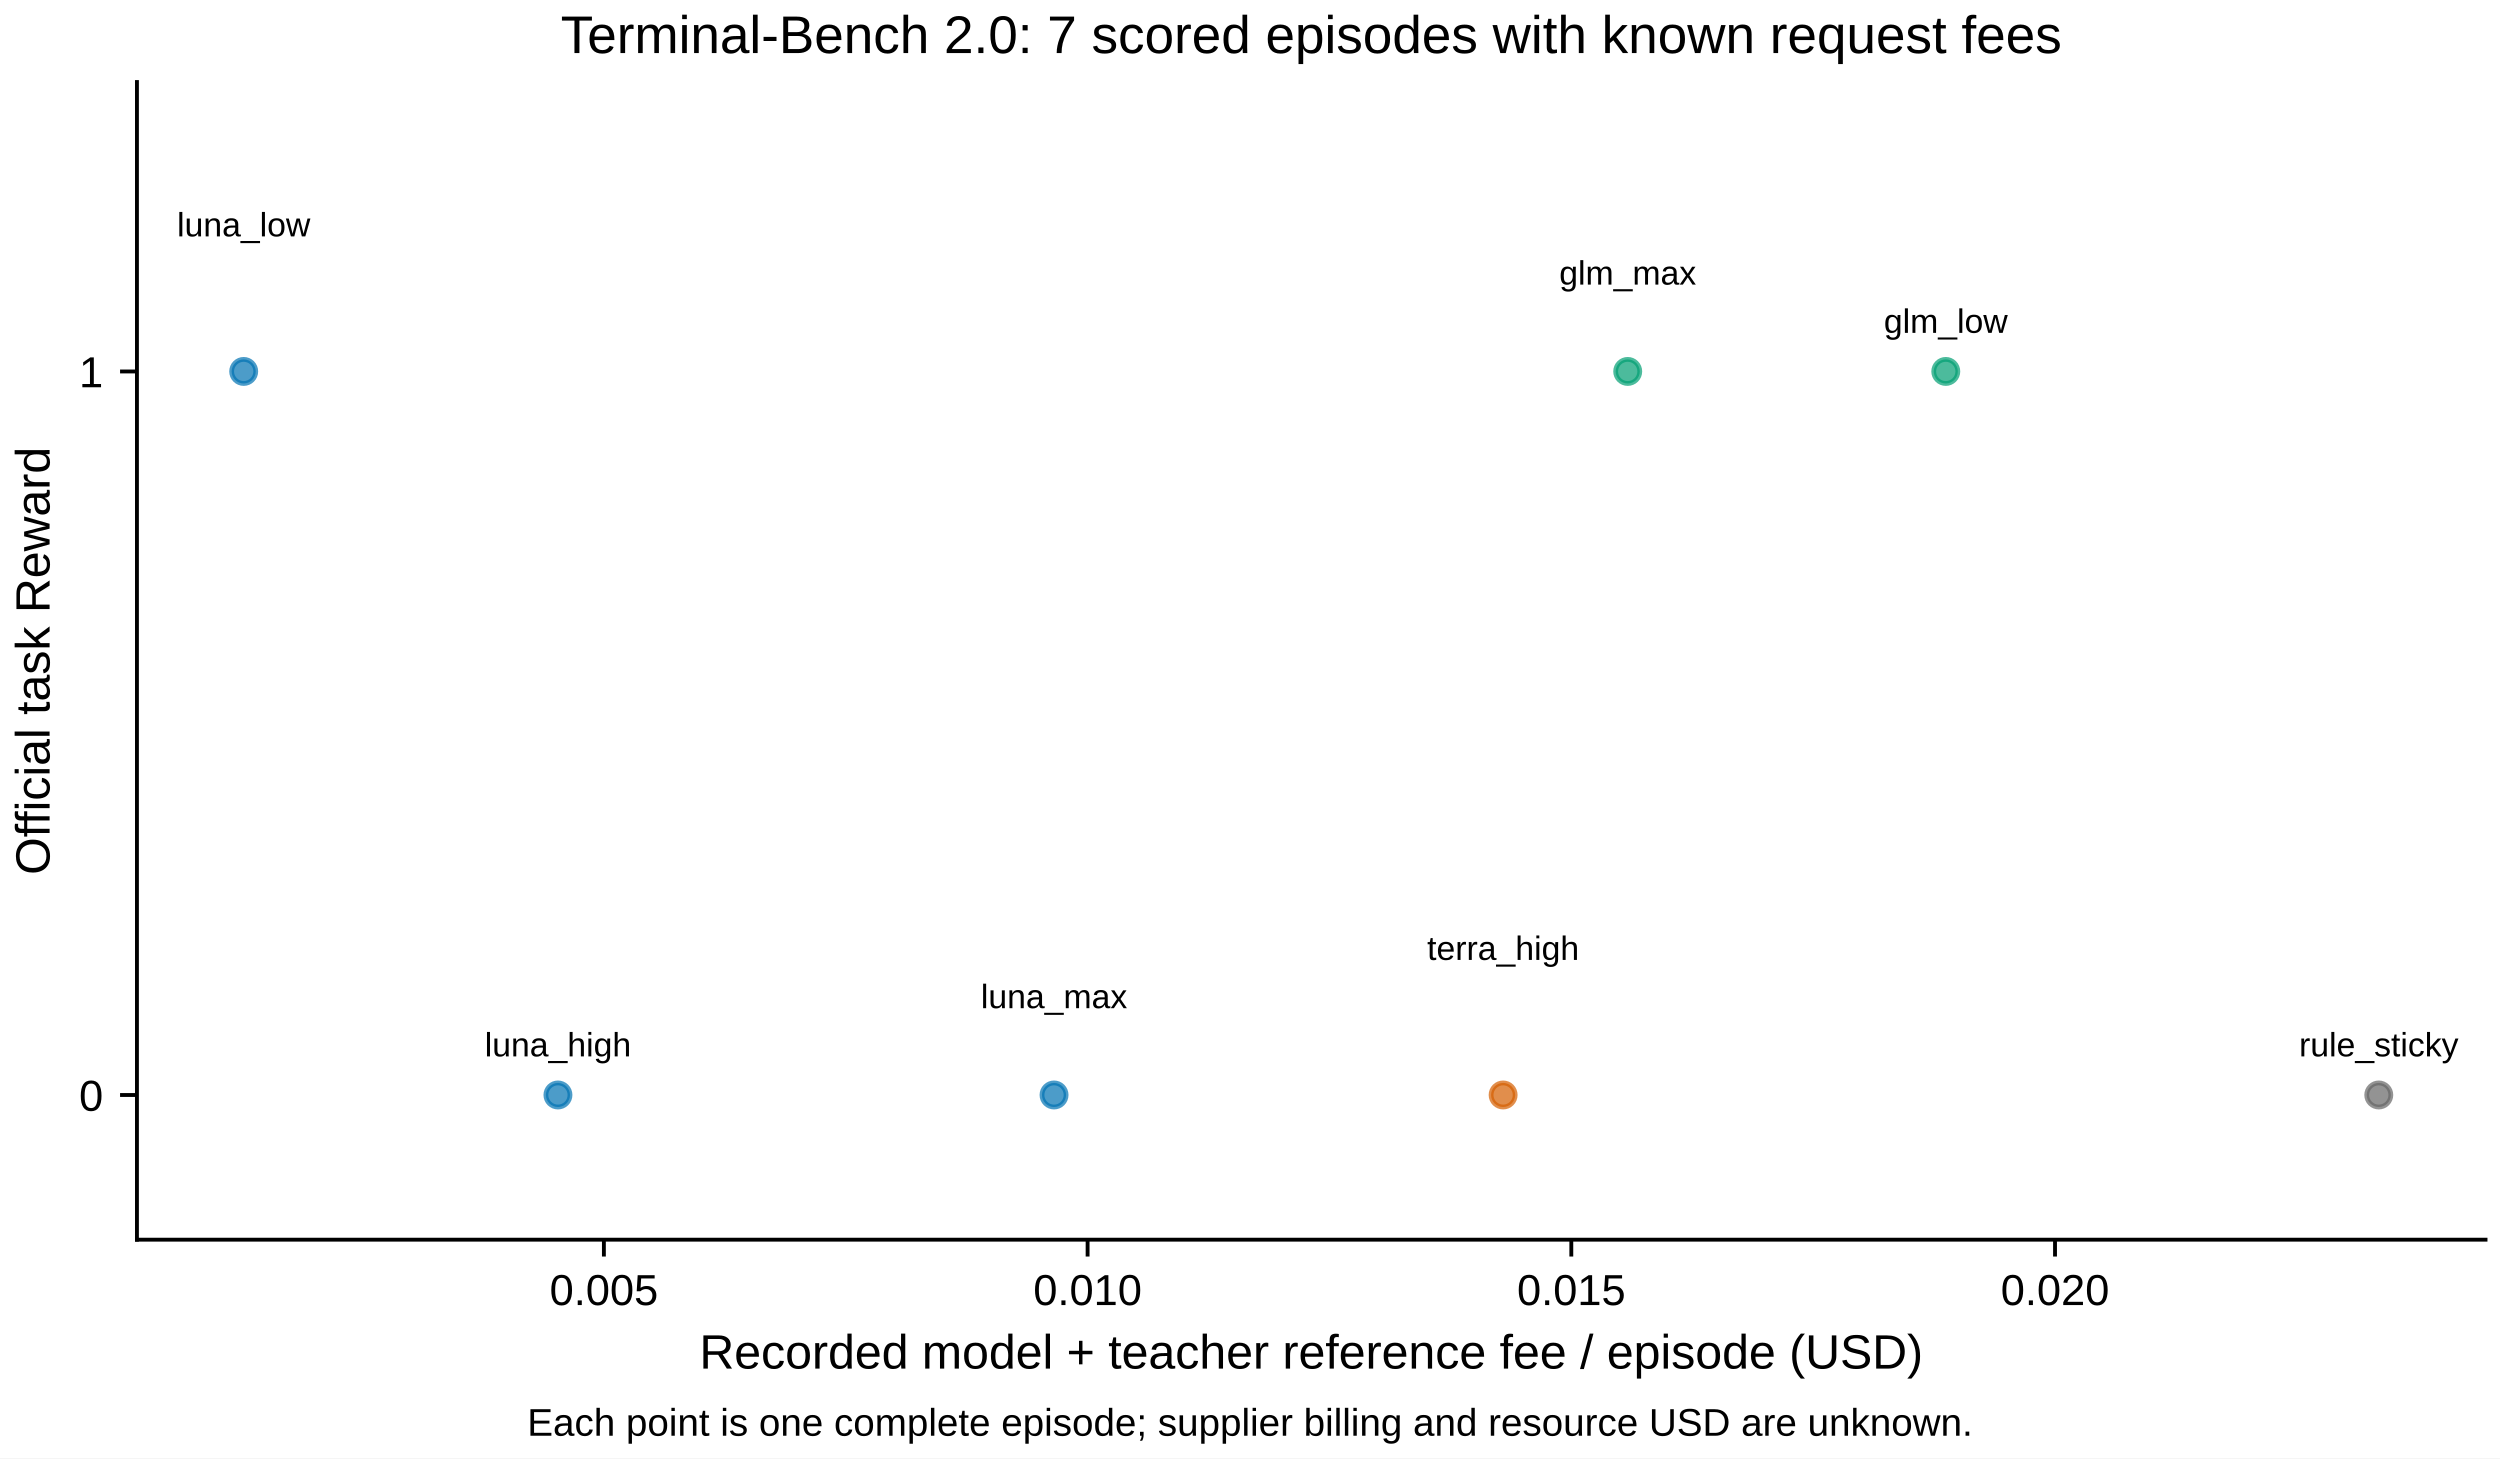
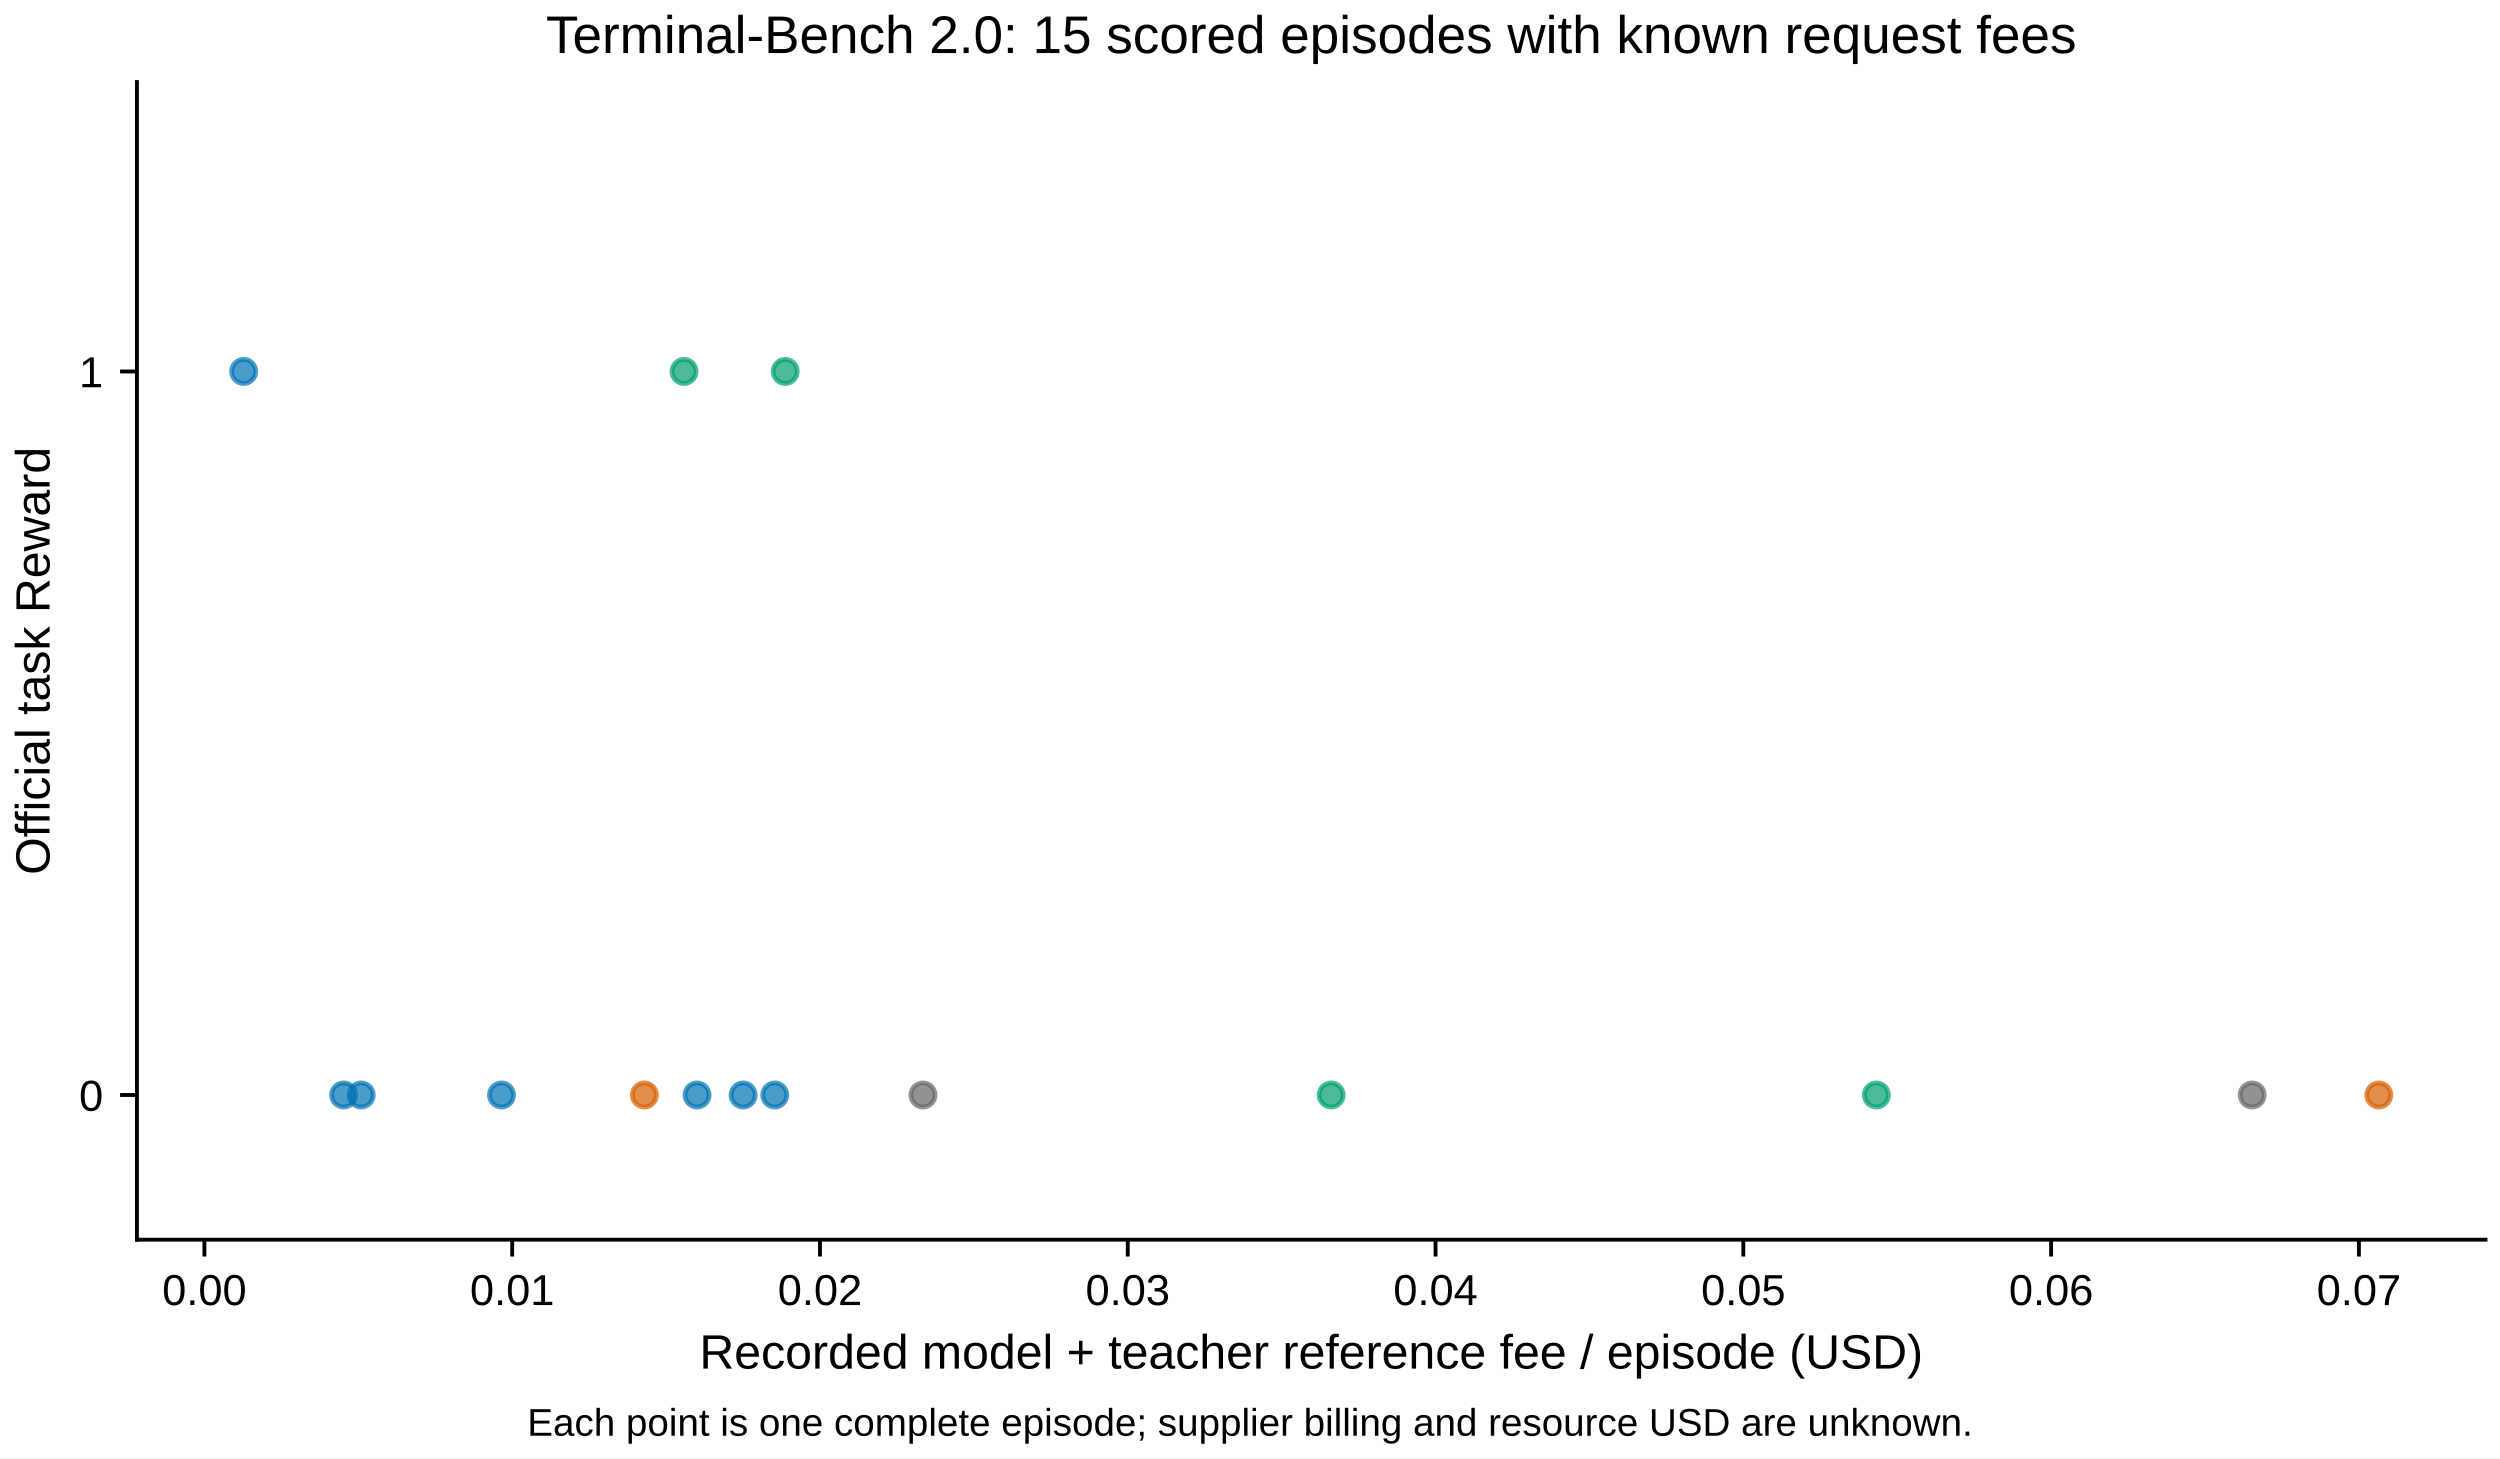
<svg xmlns="http://www.w3.org/2000/svg" xmlns:xlink="http://www.w3.org/1999/xlink" width="518.4pt" height="302.4pt" viewBox="0 0 518.4 302.4" version="1.1">
  <defs>
    <style type="text/css">*{stroke-linejoin: round; stroke-linecap: butt}</style>
  </defs>
  <g id="figure_1">
    <g id="patch_1">
      <path d="M 0 302.4  L 518.4 302.4  L 518.4 0  L 0 0  z " style="fill: #ffffff" />
    </g>
    <g id="axes_1">
      <g id="patch_2">
        <path d="M 28.396 257.06  L 515.4 257.06  L 515.4 17.009  L 28.396 17.009  z " style="fill: #ffffff" />
      </g>
      <g id="PathCollection_1">
        <defs>
-           <path id="m8d9fa682f7" d="M 0 2.5  C 0.663 2.5 1.299 2.237 1.768 1.768  C 2.237 1.299 2.5 0.663 2.5 0  C 2.5 -0.663 2.237 -1.299 1.768 -1.768  C 1.299 -2.237 0.663 -2.5 0 -2.5  C -0.663 -2.5 -1.299 -2.237 -1.768 -1.768  C -2.237 -1.299 -2.5 -0.663 -2.5 0  C -2.5 0.663 -2.237 1.299 -1.768 1.768  C -1.299 2.237 -0.663 2.5 0 2.5  z " style="stroke: #009e73; stroke-opacity: 0.7" />
-         </defs>
-         <g clip-path="url(#p68b6a4319b)">
-           <use xlink:href="#m8d9fa682f7" x="403.477" y="77.021" style="fill: #009e73; fill-opacity: 0.7; stroke: #009e73; stroke-opacity: 0.7" />
+           <path id="m542eeb8fdc" d="M 0 2.5  C 0.663 2.5 1.299 2.237 1.768 1.768  C 2.237 1.299 2.5 0.663 2.5 0  C 2.5 -0.663 2.237 -1.299 1.768 -1.768  C 1.299 -2.237 0.663 -2.5 0 -2.5  C -0.663 -2.5 -1.299 -2.237 -1.768 -1.768  C -2.237 -1.299 -2.5 -0.663 -2.5 0  C -2.5 0.663 -2.237 1.299 -1.768 1.768  C -1.299 2.237 -0.663 2.5 0 2.5  z " style="stroke: #009e73; stroke-opacity: 0.7" />
+         </defs>
+         <g clip-path="url(#pac5ec139bb)">
+           <use xlink:href="#m542eeb8fdc" x="162.822" y="77.021" style="fill: #009e73; fill-opacity: 0.7; stroke: #009e73; stroke-opacity: 0.7" />
        </g>
      </g>
      <g id="PathCollection_2">
-         <g clip-path="url(#p68b6a4319b)">
-           <use xlink:href="#m8d9fa682f7" x="337.522" y="77.021" style="fill: #009e73; fill-opacity: 0.7; stroke: #009e73; stroke-opacity: 0.7" />
+         <g clip-path="url(#pac5ec139bb)">
+           <use xlink:href="#m542eeb8fdc" x="141.838" y="77.021" style="fill: #009e73; fill-opacity: 0.7; stroke: #009e73; stroke-opacity: 0.7" />
        </g>
      </g>
      <g id="PathCollection_3">
        <defs>
-           <path id="m6ef4dcf639" d="M 0 2.5  C 0.663 2.5 1.299 2.237 1.768 1.768  C 2.237 1.299 2.5 0.663 2.5 0  C 2.5 -0.663 2.237 -1.299 1.768 -1.768  C 1.299 -2.237 0.663 -2.5 0 -2.5  C -0.663 -2.5 -1.299 -2.237 -1.768 -1.768  C -2.237 -1.299 -2.5 -0.663 -2.5 0  C -2.5 0.663 -2.237 1.299 -1.768 1.768  C -1.299 2.237 -0.663 2.5 0 2.5  z " style="stroke: #0072b2; stroke-opacity: 0.7" />
-         </defs>
-         <g clip-path="url(#p68b6a4319b)">
-           <use xlink:href="#m6ef4dcf639" x="50.532" y="77.021" style="fill: #0072b2; fill-opacity: 0.7; stroke: #0072b2; stroke-opacity: 0.7" />
+           <path id="mf329cfe055" d="M 0 2.5  C 0.663 2.5 1.299 2.237 1.768 1.768  C 2.237 1.299 2.5 0.663 2.5 0  C 2.5 -0.663 2.237 -1.299 1.768 -1.768  C 1.299 -2.237 0.663 -2.5 0 -2.5  C -0.663 -2.5 -1.299 -2.237 -1.768 -1.768  C -2.237 -1.299 -2.5 -0.663 -2.5 0  C -2.5 0.663 -2.237 1.299 -1.768 1.768  C -1.299 2.237 -0.663 2.5 0 2.5  z " style="stroke: #0072b2; stroke-opacity: 0.7" />
+         </defs>
+         <g clip-path="url(#pac5ec139bb)">
+           <use xlink:href="#mf329cfe055" x="50.532" y="77.021" style="fill: #0072b2; fill-opacity: 0.7; stroke: #0072b2; stroke-opacity: 0.7" />
        </g>
      </g>
      <g id="PathCollection_4">
-         <g clip-path="url(#p68b6a4319b)">
-           <use xlink:href="#m6ef4dcf639" x="115.696" y="227.054" style="fill: #0072b2; fill-opacity: 0.7; stroke: #0072b2; stroke-opacity: 0.7" />
+         <g clip-path="url(#pac5ec139bb)">
+           <use xlink:href="#mf329cfe055" x="71.264" y="227.054" style="fill: #0072b2; fill-opacity: 0.7; stroke: #0072b2; stroke-opacity: 0.7" />
        </g>
      </g>
      <g id="PathCollection_5">
-         <g clip-path="url(#p68b6a4319b)">
-           <use xlink:href="#m6ef4dcf639" x="218.566" y="227.054" style="fill: #0072b2; fill-opacity: 0.7; stroke: #0072b2; stroke-opacity: 0.7" />
+         <g clip-path="url(#pac5ec139bb)">
+           <use xlink:href="#mf329cfe055" x="103.992" y="227.054" style="fill: #0072b2; fill-opacity: 0.7; stroke: #0072b2; stroke-opacity: 0.7" />
        </g>
      </g>
      <g id="PathCollection_6">
        <defs>
-           <path id="m78d08338b5" d="M 0 2.5  C 0.663 2.5 1.299 2.237 1.768 1.768  C 2.237 1.299 2.5 0.663 2.5 0  C 2.5 -0.663 2.237 -1.299 1.768 -1.768  C 1.299 -2.237 0.663 -2.5 0 -2.5  C -0.663 -2.5 -1.299 -2.237 -1.768 -1.768  C -2.237 -1.299 -2.5 -0.663 -2.5 0  C -2.5 0.663 -2.237 1.299 -1.768 1.768  C -1.299 2.237 -0.663 2.5 0 2.5  z " style="stroke: #d55e00; stroke-opacity: 0.7" />
-         </defs>
-         <g clip-path="url(#p68b6a4319b)">
-           <use xlink:href="#m78d08338b5" x="311.688" y="227.054" style="fill: #d55e00; fill-opacity: 0.7; stroke: #d55e00; stroke-opacity: 0.7" />
+           <path id="m335076309c" d="M 0 2.5  C 0.663 2.5 1.299 2.237 1.768 1.768  C 2.237 1.299 2.5 0.663 2.5 0  C 2.5 -0.663 2.237 -1.299 1.768 -1.768  C 1.299 -2.237 0.663 -2.5 0 -2.5  C -0.663 -2.5 -1.299 -2.237 -1.768 -1.768  C -2.237 -1.299 -2.5 -0.663 -2.5 0  C -2.5 0.663 -2.237 1.299 -1.768 1.768  C -1.299 2.237 -0.663 2.5 0 2.5  z " style="stroke: #d55e00; stroke-opacity: 0.7" />
+         </defs>
+         <g clip-path="url(#pac5ec139bb)">
+           <use xlink:href="#m335076309c" x="133.619" y="227.054" style="fill: #d55e00; fill-opacity: 0.7; stroke: #d55e00; stroke-opacity: 0.7" />
        </g>
      </g>
      <g id="PathCollection_7">
        <defs>
-           <path id="ma4c8f07469" d="M 0 2.5  C 0.663 2.5 1.299 2.237 1.768 1.768  C 2.237 1.299 2.5 0.663 2.5 0  C 2.5 -0.663 2.237 -1.299 1.768 -1.768  C 1.299 -2.237 0.663 -2.5 0 -2.5  C -0.663 -2.5 -1.299 -2.237 -1.768 -1.768  C -2.237 -1.299 -2.5 -0.663 -2.5 0  C -2.5 0.663 -2.237 1.299 -1.768 1.768  C -1.299 2.237 -0.663 2.5 0 2.5  z " style="stroke: #666666; stroke-opacity: 0.7" />
-         </defs>
-         <g clip-path="url(#p68b6a4319b)">
-           <use xlink:href="#ma4c8f07469" x="493.263" y="227.054" style="fill: #666666; fill-opacity: 0.7; stroke: #666666; stroke-opacity: 0.7" />
+           <path id="mcfadce2558" d="M 0 2.5  C 0.663 2.5 1.299 2.237 1.768 1.768  C 2.237 1.299 2.5 0.663 2.5 0  C 2.5 -0.663 2.237 -1.299 1.768 -1.768  C 1.299 -2.237 0.663 -2.5 0 -2.5  C -0.663 -2.5 -1.299 -2.237 -1.768 -1.768  C -2.237 -1.299 -2.5 -0.663 -2.5 0  C -2.5 0.663 -2.237 1.299 -1.768 1.768  C -1.299 2.237 -0.663 2.5 0 2.5  z " style="stroke: #666666; stroke-opacity: 0.7" />
+         </defs>
+         <g clip-path="url(#pac5ec139bb)">
+           <use xlink:href="#mcfadce2558" x="191.388" y="227.054" style="fill: #666666; fill-opacity: 0.7; stroke: #666666; stroke-opacity: 0.7" />
+         </g>
+       </g>
+       <g id="PathCollection_8">
+         <g clip-path="url(#pac5ec139bb)">
+           <use xlink:href="#m542eeb8fdc" x="389.085" y="227.054" style="fill: #009e73; fill-opacity: 0.7; stroke: #009e73; stroke-opacity: 0.7" />
+         </g>
+       </g>
+       <g id="PathCollection_9">
+         <g clip-path="url(#pac5ec139bb)">
+           <use xlink:href="#m542eeb8fdc" x="276.027" y="227.054" style="fill: #009e73; fill-opacity: 0.7; stroke: #009e73; stroke-opacity: 0.7" />
+         </g>
+       </g>
+       <g id="PathCollection_10">
+         <g clip-path="url(#pac5ec139bb)">
+           <use xlink:href="#mf329cfe055" x="74.898" y="227.054" style="fill: #0072b2; fill-opacity: 0.7; stroke: #0072b2; stroke-opacity: 0.7" />
+         </g>
+       </g>
+       <g id="PathCollection_11">
+         <g clip-path="url(#pac5ec139bb)">
+           <use xlink:href="#mf329cfe055" x="160.653" y="227.054" style="fill: #0072b2; fill-opacity: 0.7; stroke: #0072b2; stroke-opacity: 0.7" />
+         </g>
+       </g>
+       <g id="PathCollection_12">
+         <g clip-path="url(#pac5ec139bb)">
+           <use xlink:href="#mf329cfe055" x="144.535" y="227.054" style="fill: #0072b2; fill-opacity: 0.7; stroke: #0072b2; stroke-opacity: 0.7" />
+         </g>
+       </g>
+       <g id="PathCollection_13">
+         <g clip-path="url(#pac5ec139bb)">
+           <use xlink:href="#m335076309c" x="493.263" y="227.054" style="fill: #d55e00; fill-opacity: 0.7; stroke: #d55e00; stroke-opacity: 0.7" />
+         </g>
+       </g>
+       <g id="PathCollection_14">
+         <g clip-path="url(#pac5ec139bb)">
+           <use xlink:href="#mf329cfe055" x="154.096" y="227.054" style="fill: #0072b2; fill-opacity: 0.7; stroke: #0072b2; stroke-opacity: 0.7" />
+         </g>
+       </g>
+       <g id="PathCollection_15">
+         <g clip-path="url(#pac5ec139bb)">
+           <use xlink:href="#mcfadce2558" x="467.011" y="227.054" style="fill: #666666; fill-opacity: 0.7; stroke: #666666; stroke-opacity: 0.7" />
        </g>
      </g>
      <g id="matplotlib.axis_1">
        <g id="xtick_1">
          <g id="line2d_1">
            <defs>
-               <path id="m0568e9746c" d="M 0 0  L 0 3.5  " style="stroke: #000000; stroke-width: 0.8" />
+               <path id="m9e186cf393" d="M 0 0  L 0 3.5  " style="stroke: #000000; stroke-width: 0.8" />
            </defs>
            <g>
-               <use xlink:href="#m0568e9746c" x="125.222" y="257.06" style="stroke: #000000; stroke-width: 0.8" />
+               <use xlink:href="#m9e186cf393" x="42.384" y="257.06" style="stroke: #000000; stroke-width: 0.8" />
            </g>
          </g>
          <g id="text_1">
-             <text style="font-size: 9px; font-family: 'Arial', 'Helvetica', 'DejaVu Sans', sans-serif; text-anchor: middle" x="125.222" y="270.612" transform="rotate(-0 125.2223 270.6123)">0.005</text>
+             <text style="font-size: 9px; font-family: 'Arial', 'Helvetica', 'DejaVu Sans', sans-serif; text-anchor: middle" x="42.384" y="270.612" transform="rotate(-0 42.38359 270.6123)">0.00</text>
          </g>
        </g>
        <g id="xtick_2">
          <g id="line2d_2">
            <g>
-               <use xlink:href="#m0568e9746c" x="225.525" y="257.06" style="stroke: #000000; stroke-width: 0.8" />
+               <use xlink:href="#m9e186cf393" x="106.206" y="257.06" style="stroke: #000000; stroke-width: 0.8" />
            </g>
          </g>
          <g id="text_2">
-             <text style="font-size: 9px; font-family: 'Arial', 'Helvetica', 'DejaVu Sans', sans-serif; text-anchor: middle" x="225.525" y="270.612" transform="rotate(-0 225.5245 270.6123)">0.010</text>
+             <text style="font-size: 9px; font-family: 'Arial', 'Helvetica', 'DejaVu Sans', sans-serif; text-anchor: middle" x="106.206" y="270.612" transform="rotate(-0 106.2062 270.6123)">0.01</text>
          </g>
        </g>
        <g id="xtick_3">
          <g id="line2d_3">
            <g>
-               <use xlink:href="#m0568e9746c" x="325.827" y="257.06" style="stroke: #000000; stroke-width: 0.8" />
+               <use xlink:href="#m9e186cf393" x="170.029" y="257.06" style="stroke: #000000; stroke-width: 0.8" />
            </g>
          </g>
          <g id="text_3">
-             <text style="font-size: 9px; font-family: 'Arial', 'Helvetica', 'DejaVu Sans', sans-serif; text-anchor: middle" x="325.827" y="270.612" transform="rotate(-0 325.8267 270.6123)">0.015</text>
+             <text style="font-size: 9px; font-family: 'Arial', 'Helvetica', 'DejaVu Sans', sans-serif; text-anchor: middle" x="170.029" y="270.612" transform="rotate(-0 170.0287 270.6123)">0.02</text>
          </g>
        </g>
        <g id="xtick_4">
          <g id="line2d_4">
            <g>
-               <use xlink:href="#m0568e9746c" x="426.129" y="257.06" style="stroke: #000000; stroke-width: 0.8" />
+               <use xlink:href="#m9e186cf393" x="233.851" y="257.06" style="stroke: #000000; stroke-width: 0.8" />
            </g>
          </g>
          <g id="text_4">
-             <text style="font-size: 9px; font-family: 'Arial', 'Helvetica', 'DejaVu Sans', sans-serif; text-anchor: middle" x="426.129" y="270.612" transform="rotate(-0 426.1289 270.6123)">0.020</text>
-           </g>
-         </g>
-         <g id="text_5">
+             <text style="font-size: 9px; font-family: 'Arial', 'Helvetica', 'DejaVu Sans', sans-serif; text-anchor: middle" x="233.851" y="270.612" transform="rotate(-0 233.8513 270.6123)">0.03</text>
+           </g>
+         </g>
+         <g id="xtick_5">
+           <g id="line2d_5">
+             <g>
+               <use xlink:href="#m9e186cf393" x="297.674" y="257.06" style="stroke: #000000; stroke-width: 0.8" />
+             </g>
+           </g>
+           <g id="text_5">
+             <text style="font-size: 9px; font-family: 'Arial', 'Helvetica', 'DejaVu Sans', sans-serif; text-anchor: middle" x="297.674" y="270.612" transform="rotate(-0 297.6738 270.6123)">0.04</text>
+           </g>
+         </g>
+         <g id="xtick_6">
+           <g id="line2d_6">
+             <g>
+               <use xlink:href="#m9e186cf393" x="361.496" y="257.06" style="stroke: #000000; stroke-width: 0.8" />
+             </g>
+           </g>
+           <g id="text_6">
+             <text style="font-size: 9px; font-family: 'Arial', 'Helvetica', 'DejaVu Sans', sans-serif; text-anchor: middle" x="361.496" y="270.612" transform="rotate(-0 361.4964 270.6123)">0.05</text>
+           </g>
+         </g>
+         <g id="xtick_7">
+           <g id="line2d_7">
+             <g>
+               <use xlink:href="#m9e186cf393" x="425.319" y="257.06" style="stroke: #000000; stroke-width: 0.8" />
+             </g>
+           </g>
+           <g id="text_7">
+             <text style="font-size: 9px; font-family: 'Arial', 'Helvetica', 'DejaVu Sans', sans-serif; text-anchor: middle" x="425.319" y="270.612" transform="rotate(-0 425.319 270.6123)">0.06</text>
+           </g>
+         </g>
+         <g id="xtick_8">
+           <g id="line2d_8">
+             <g>
+               <use xlink:href="#m9e186cf393" x="489.142" y="257.06" style="stroke: #000000; stroke-width: 0.8" />
+             </g>
+           </g>
+           <g id="text_8">
+             <text style="font-size: 9px; font-family: 'Arial', 'Helvetica', 'DejaVu Sans', sans-serif; text-anchor: middle" x="489.142" y="270.612" transform="rotate(-0 489.1415 270.6123)">0.07</text>
+           </g>
+         </g>
+         <g id="text_9">
          <text style="font-size: 10px; font-family: 'Arial', 'Helvetica', 'DejaVu Sans', sans-serif; text-anchor: middle" x="271.898" y="283.787" transform="rotate(-0 271.8976 283.7866)">Recorded model + teacher reference fee / episode (USD)</text>
        </g>
      </g>
      <g id="matplotlib.axis_2">
        <g id="ytick_1">
-           <g id="line2d_5">
+           <g id="line2d_9">
            <defs>
-               <path id="mc6e75392bf" d="M 0 0  L -3.5 0  " style="stroke: #000000; stroke-width: 0.8" />
+               <path id="m6fb049f322" d="M 0 0  L -3.5 0  " style="stroke: #000000; stroke-width: 0.8" />
            </defs>
            <g>
-               <use xlink:href="#mc6e75392bf" x="28.396" y="227.054" style="stroke: #000000; stroke-width: 0.8" />
-             </g>
-           </g>
-           <g id="text_6">
+               <use xlink:href="#m6fb049f322" x="28.396" y="227.054" style="stroke: #000000; stroke-width: 0.8" />
+             </g>
+           </g>
+           <g id="text_10">
            <text style="font-size: 9px; font-family: 'Arial', 'Helvetica', 'DejaVu Sans', sans-serif; text-anchor: end" x="21.396" y="230.33" transform="rotate(-0 21.39551 230.3297)">0</text>
          </g>
        </g>
        <g id="ytick_2">
-           <g id="line2d_6">
-             <g>
-               <use xlink:href="#mc6e75392bf" x="28.396" y="77.021" style="stroke: #000000; stroke-width: 0.8" />
-             </g>
-           </g>
-           <g id="text_7">
+           <g id="line2d_10">
+             <g>
+               <use xlink:href="#m6fb049f322" x="28.396" y="77.021" style="stroke: #000000; stroke-width: 0.8" />
+             </g>
+           </g>
+           <g id="text_11">
            <text style="font-size: 9px; font-family: 'Arial', 'Helvetica', 'DejaVu Sans', sans-serif; text-anchor: end" x="21.396" y="80.298" transform="rotate(-0 21.39551 80.29754)">1</text>
          </g>
        </g>
-         <g id="text_8">
+         <g id="text_12">
          <text style="font-size: 10px; font-family: 'Arial', 'Helvetica', 'DejaVu Sans', sans-serif; text-anchor: middle" x="10.286" y="137.034" transform="rotate(-90 10.28618 137.0343)">Official task Reward</text>
        </g>
      </g>
      <g id="patch_3">
        <path d="M 28.396 257.06  L 28.396 17.009  " style="fill: none; stroke: #000000; stroke-width: 0.8; stroke-linejoin: miter; stroke-linecap: square" />
      </g>
      <g id="patch_4">
        <path d="M 28.396 257.06  L 515.4 257.06  " style="fill: none; stroke: #000000; stroke-width: 0.8; stroke-linejoin: miter; stroke-linecap: square" />
      </g>
-       <g id="text_9">
-         <text style="font-size: 7px; font-family: 'Arial', 'Helvetica', 'DejaVu Sans', sans-serif; text-anchor: middle" x="403.477" y="69.021" transform="rotate(-0 403.4773 69.02142)">glm_low</text>
-       </g>
-       <g id="text_10">
-         <text style="font-size: 7px; font-family: 'Arial', 'Helvetica', 'DejaVu Sans', sans-serif; text-anchor: middle" x="337.522" y="59.021" transform="rotate(-0 337.5224 59.02142)">glm_max</text>
-       </g>
-       <g id="text_11">
-         <text style="font-size: 7px; font-family: 'Arial', 'Helvetica', 'DejaVu Sans', sans-serif; text-anchor: middle" x="50.532" y="49.021" transform="rotate(-0 50.53207 49.02142)">luna_low</text>
-       </g>
-       <g id="text_12">
-         <text style="font-size: 7px; font-family: 'Arial', 'Helvetica', 'DejaVu Sans', sans-serif; text-anchor: middle" x="115.696" y="219.054" transform="rotate(-0 115.6964 219.0536)">luna_high</text>
-       </g>
      <g id="text_13">
-         <text style="font-size: 7px; font-family: 'Arial', 'Helvetica', 'DejaVu Sans', sans-serif; text-anchor: middle" x="218.566" y="209.054" transform="rotate(-0 218.5664 209.0536)">luna_max</text>
-       </g>
-       <g id="text_14">
-         <text style="font-size: 7px; font-family: 'Arial', 'Helvetica', 'DejaVu Sans', sans-serif; text-anchor: middle" x="311.688" y="199.054" transform="rotate(-0 311.6881 199.0536)">terra_high</text>
-       </g>
-       <g id="text_15">
-         <text style="font-size: 7px; font-family: 'Arial', 'Helvetica', 'DejaVu Sans', sans-serif; text-anchor: middle" x="493.263" y="219.054" transform="rotate(-0 493.2632 219.0536)">rule_sticky</text>
-       </g>
-       <g id="text_16">
-         <text style="font-size: 11px; font-family: 'Arial', 'Helvetica', 'DejaVu Sans', sans-serif; text-anchor: middle" x="271.898" y="11.009" transform="rotate(-0 271.8976 11.00854)">Terminal-Bench 2.0: 7 scored episodes with known request fees</text>
+         <text style="font-size: 11px; font-family: 'Arial', 'Helvetica', 'DejaVu Sans', sans-serif; text-anchor: middle" x="271.898" y="11.009" transform="rotate(-0 271.8976 11.00854)">Terminal-Bench 2.0: 15 scored episodes with known request fees</text>
      </g>
    </g>
-     <g id="text_17">
+     <g id="text_14">
      <text style="font-size: 8px; font-family: 'Arial', 'Helvetica', 'DejaVu Sans', sans-serif; text-anchor: middle" x="259.2" y="297.716" transform="rotate(-0 259.2 297.716)">Each point is one complete episode; supplier billing and resource USD are unknown.</text>
    </g>
  </g>
  <defs>
-     <clipPath id="p68b6a4319b">
+     <clipPath id="pac5ec139bb">
      <rect x="28.396" y="17.009" width="487.004" height="240.052" />
    </clipPath>
  </defs>
</svg>
